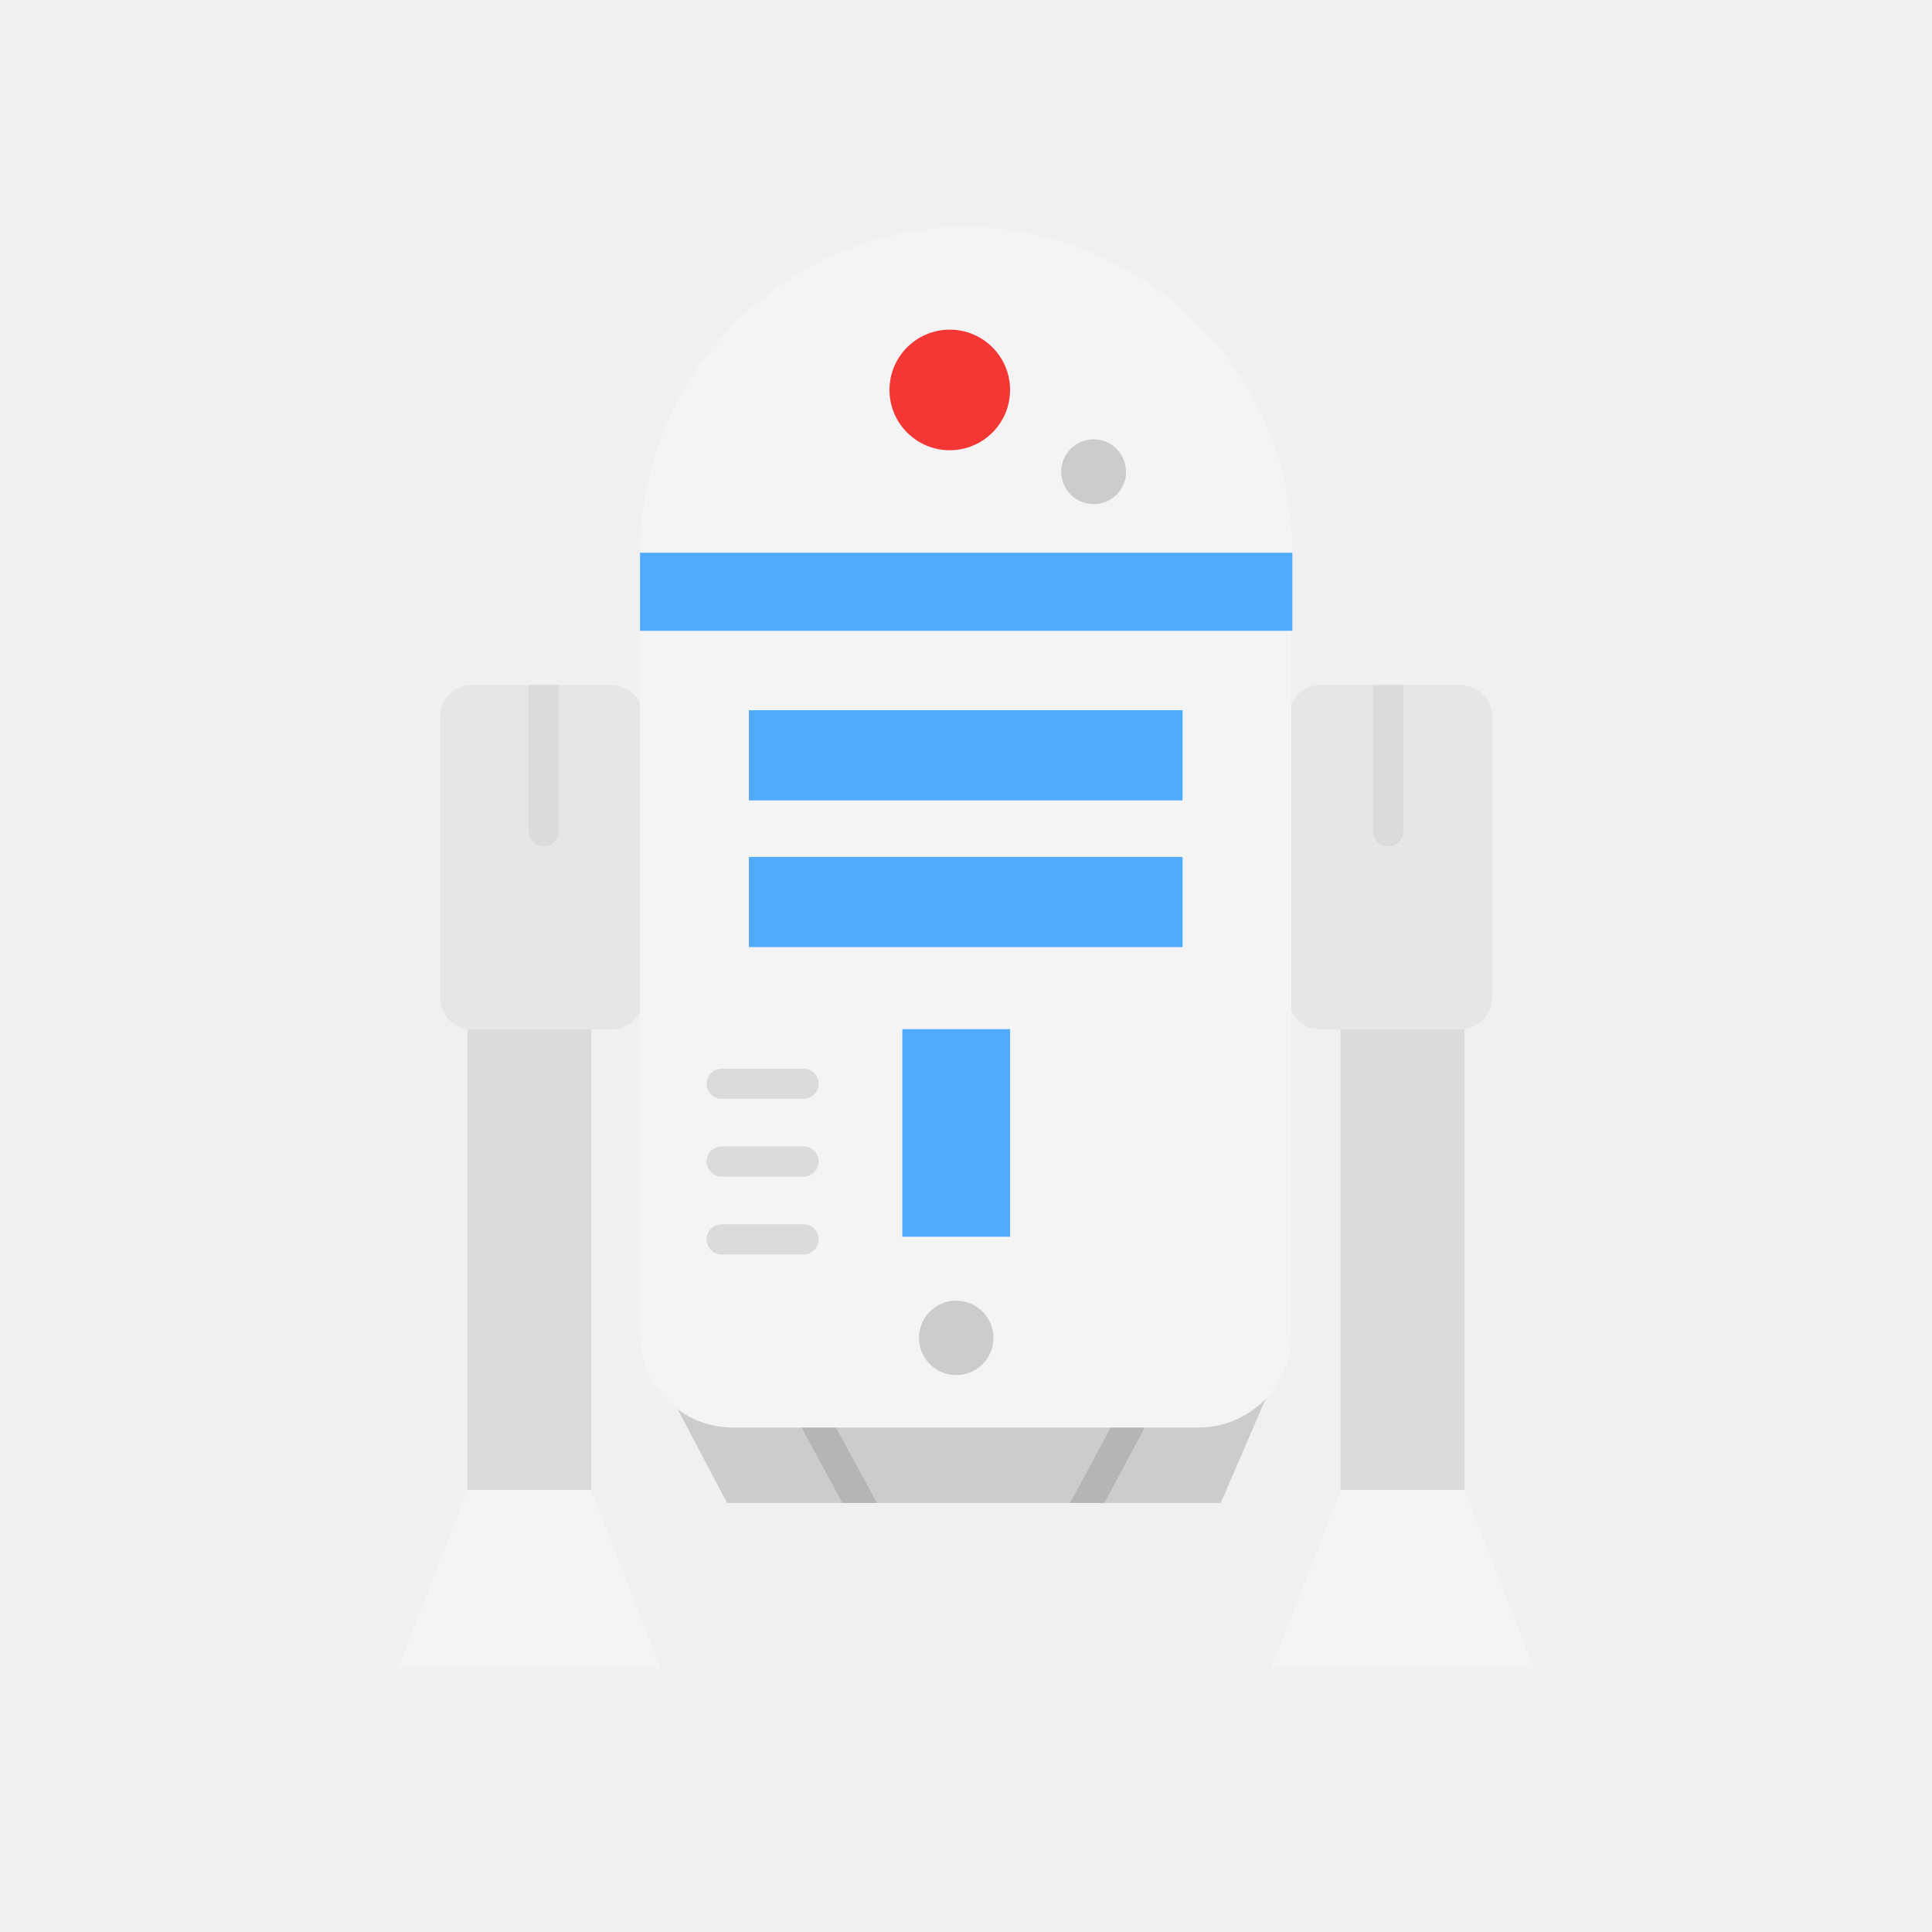
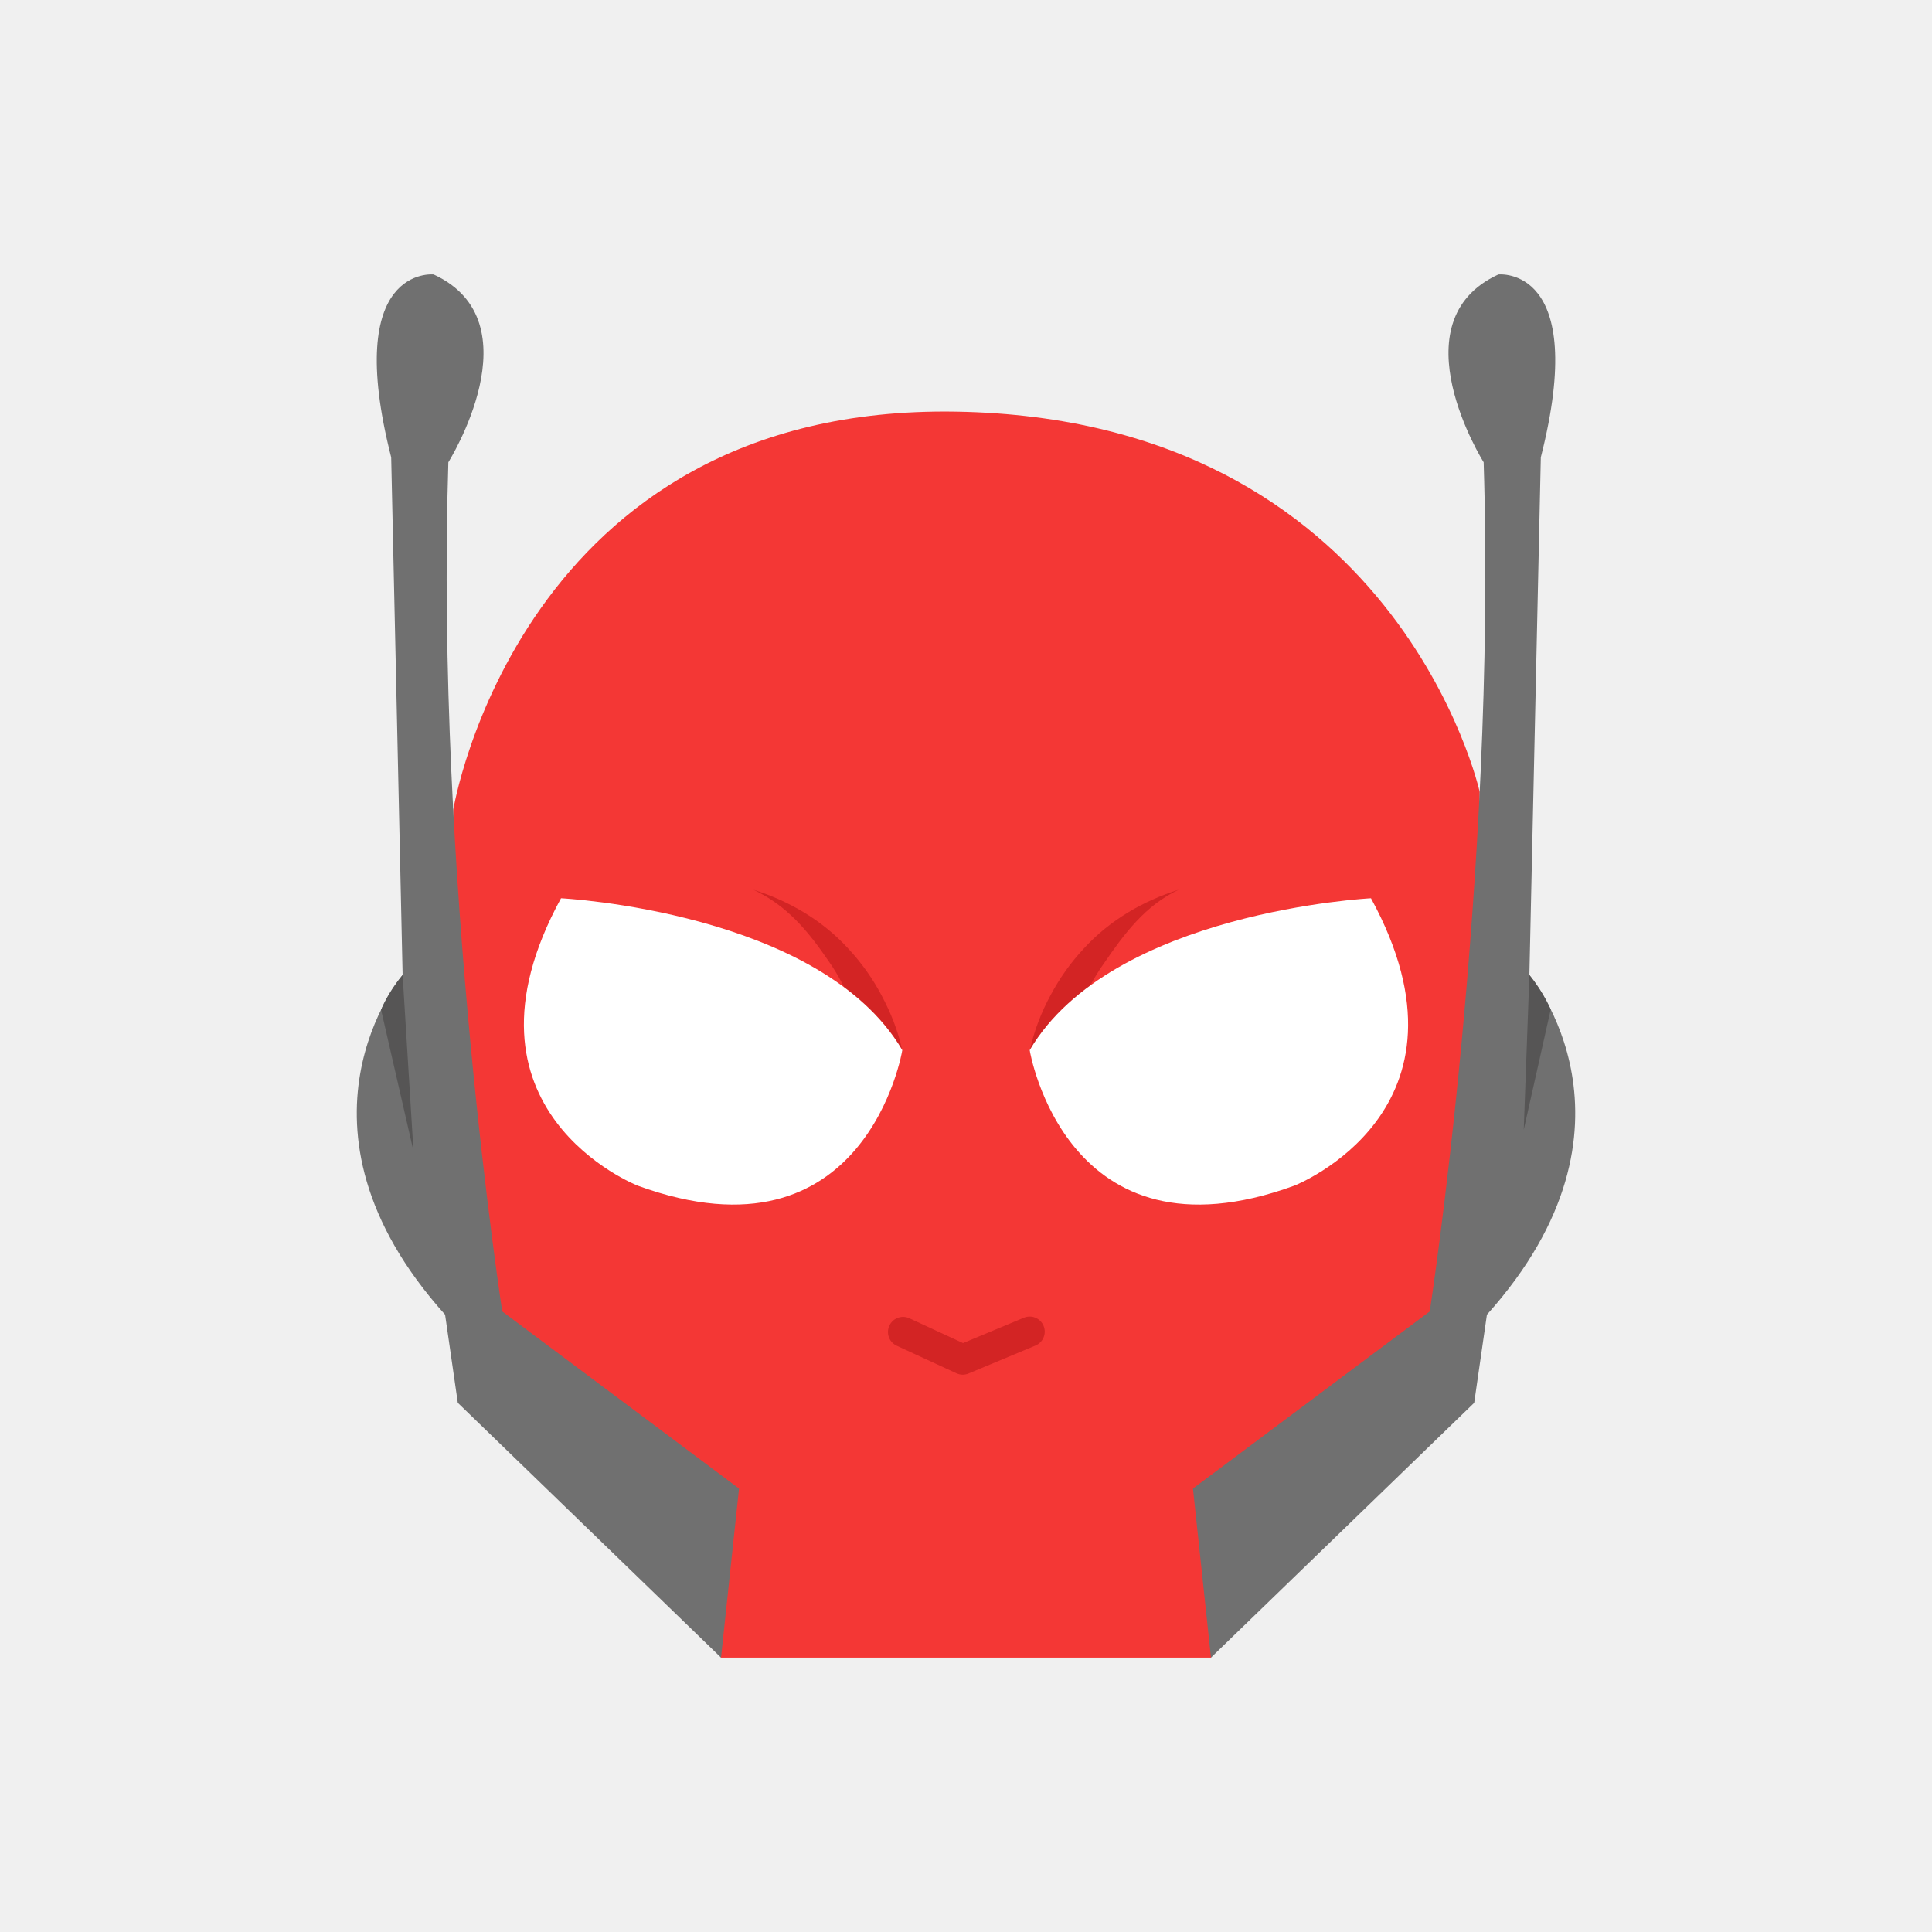
- <svg xmlns="http://www.w3.org/2000/svg" style="enable-background:new 0 0 48 48;" version="1.1" viewBox="0 0 48 48" xml:space="preserve">
-   <g id="Icons">
-     <g>
-       <polygon points="16.838,35.014 18.065,37.342 30.328,37.342 31.445,34.752   " style="fill:#CCCCCC;" />
-       <g>
-         <g>
-           <polygon points="21.788,37.339 20.928,37.339 19.648,34.969 20.488,34.949     " style="fill:#B5B5B5;" />
-         </g>
-         <g>
-           <polygon points="28.798,34.799 27.438,37.339 26.588,37.339 27.948,34.809     " style="fill:#B5B5B5;" />
-         </g>
-       </g>
-       <g>
-         <rect height="13.406" style="fill:#DBDBDB;" transform="matrix(-1 -1.224647e-16 1.224647e-16 -1 69.6961 62.5959)" width="3.076" x="33.31" y="24.595" />
-         <path d="M37.073,17.809v6.98c0,0.43-0.36,0.79-0.8,0.79h-3.46c-0.44,0-0.79-0.36-0.79-0.79v-6.98     c0-0.44,0.35-0.79,0.79-0.79h3.46C36.713,17.019,37.073,17.369,37.073,17.809z" style="fill:#E6E6E6;" />
-         <g>
-           <path d="M34.863,17.019v3.63c0,0.21-0.17,0.38-0.37,0.38c-0.21,0-0.38-0.17-0.38-0.38v-3.63H34.863z" style="fill:#DBDBDB;" />
-         </g>
-         <polyline points="36.386,37.018 38.113,41.446 31.583,41.446 33.31,37.018    " style="fill:#F4F4F4;" />
-       </g>
-       <g>
-         <rect height="14.231" style="fill:#DBDBDB;" width="3.076" x="11.614" y="24.183" />
-         <path d="M15.975,17.809v6.98c0,0.43-0.35,0.79-0.79,0.79h-3.46c-0.44,0-0.79-0.36-0.79-0.79     v-6.98c0-0.44,0.35-0.79,0.79-0.79h3.46C15.624,17.019,15.975,17.369,15.975,17.809z" style="fill:#E6E6E6;" />
-         <g>
-           <path d="M13.884,17.019v3.63c0,0.21-0.17,0.38-0.37,0.38c-0.21,0-0.38-0.17-0.38-0.38v-3.63H13.884z" style="fill:#DBDBDB;" />
-         </g>
-         <polyline points="11.614,37.018 9.887,41.446 16.416,41.446 14.69,37.018    " style="fill:#F4F4F4;" />
-       </g>
-       <path d="M15.902,13.733c0-4.465,3.616-8.091,8.091-8.091c4.465,0,8.116,3.626,8.116,8.091" style="fill:#F4F4F4;" />
-       <circle cx="23.597" cy="9.688" r="1.498" style="fill:#F43735;" />
-       <path d="M29.775,35.467H18.21c-1.275,0-2.308-1.033-2.308-2.308v-17.487h16.181v17.487    C32.083,34.434,31.05,35.467,29.775,35.467z" style="fill:#F4F4F4;" />
-       <rect height="5.158" style="fill:#50ABFE;" width="2.677" x="22.418" y="25.569" />
-       <rect height="1.939" style="fill:#50ABFE;" width="16.206" x="15.902" y="13.733" />
-       <g>
-         <rect height="2.241" style="fill:#50ABFE;" width="10.776" x="18.605" y="17.645" />
-         <rect height="2.24" style="fill:#50ABFE;" width="10.776" x="18.605" y="21.29" />
-       </g>
-       <circle cx="27.171" cy="11.72" r="0.805" style="fill:#CCCCCC;" />
-       <circle cx="23.757" cy="33.239" r="0.925" style="fill:#CCCCCC;" />
-       <g>
-         <g>
-           <path d="M19.964,27.3h-2.035c-0.207,0-0.375-0.168-0.375-0.375c0-0.207,0.168-0.375,0.375-0.375      h2.035c0.207,0,0.375,0.168,0.375,0.375C20.339,27.132,20.171,27.3,19.964,27.3z" style="fill:#DBDBDB;" />
-         </g>
-         <g>
-           <path d="M19.964,29.234h-2.035c-0.207,0-0.375-0.168-0.375-0.375c0-0.207,0.168-0.375,0.375-0.375      h2.035c0.207,0,0.375,0.168,0.375,0.375C20.339,29.066,20.171,29.234,19.964,29.234z" style="fill:#DBDBDB;" />
-         </g>
-         <g>
-           <path d="M19.964,31.167h-2.035c-0.207,0-0.375-0.168-0.375-0.375c0-0.207,0.168-0.375,0.375-0.375      h2.035c0.207,0,0.375,0.168,0.375,0.375C20.339,30.999,20.171,31.167,19.964,31.167z" style="fill:#DBDBDB;" />
-         </g>
-       </g>
-     </g>
-   </g>
+ <svg xmlns="http://www.w3.org/2000/svg" viewBox="0 0 48 48">
+   <path fill="#f43735" d="M11.26 20.124s1.646-10.078 12.495-9.897c10.964.184 13.008 9.449 13.008 9.449v12.719l-5.646 4.772-1.031 4.016H17.914l-1.448-4.016-4.499-3.735-.707-12.787" />
+   <path fill="#707070" d="M18.36 36.982l-5.882-4.4s-1.663-10.792-1.339-21.097c0 0 2.19-3.489-.365-4.666 0 0-2.272-.243-1.055 4.544l.284 12.861s-3.164 3.733 1.055 8.439l.316 2.19 6.54 6.33.447-4.2zM29.64 36.982l5.882-4.4s1.663-10.792 1.339-21.097c0 0-2.191-3.489.365-4.666 0 0 2.272-.243 1.055 4.544l-.284 12.861s3.164 3.733-1.055 8.439l-.316 2.19-6.54 6.33-.447-4.2z" />
+   <path fill="#d32424" d="M23.919 34.154a.384.384 0 0 1-.157-.035l-1.501-.693a.376.376 0 0 1 .314-.682l1.352.625 1.511-.63a.374.374 0 1 1 .288.691l-1.663.694a.368.368 0 0 1-.144.03zM21.673 26.19c-.03-.386-.344-.779-.494-1.179-.15-.408-.354-.8-.61-1.158-.5-.729-1.022-1.358-1.85-1.747.87.272 1.708.753 2.35 1.455.325.346.605.739.83 1.163.228.43.406.86.519 1.378.015.07-.146.178-.168.242-.042.12.013.178-.12.207a.377.377 0 0 1-.455-.338l-.002-.024zM26.328 26.19c.03-.386.344-.703.494-1.104.15-.408.354-.8.61-1.158.5-.728 1.022-1.433 1.85-1.822-.87.272-1.708.753-2.35 1.455a5.379 5.379 0 0 0-.83 1.163 5.28 5.28 0 0 0-.519 1.378c-.015.07.146.178.168.242.042.12-.013.178.12.207a.377.377 0 0 0 .455-.338l.002-.024z" />
+   <path fill="#565555" d="M10.003 24.224l.27 4.375-.805-3.511s.158-.42.535-.864zM37.997 24.224l-.14 3.843.67-2.988a3.86 3.86 0 0 0-.53-.855z" />
+   <path fill="#fff" d="M13.938 22.317s6.451.325 8.48 3.774c0 0-.893 5.436-6.573 3.367 0 0-4.787-1.866-1.907-7.14zM34.062 22.317s-6.451.325-8.48 3.774c0 0 .893 5.436 6.573 3.367 0 0 4.787-1.866 1.907-7.14z" />
</svg>
